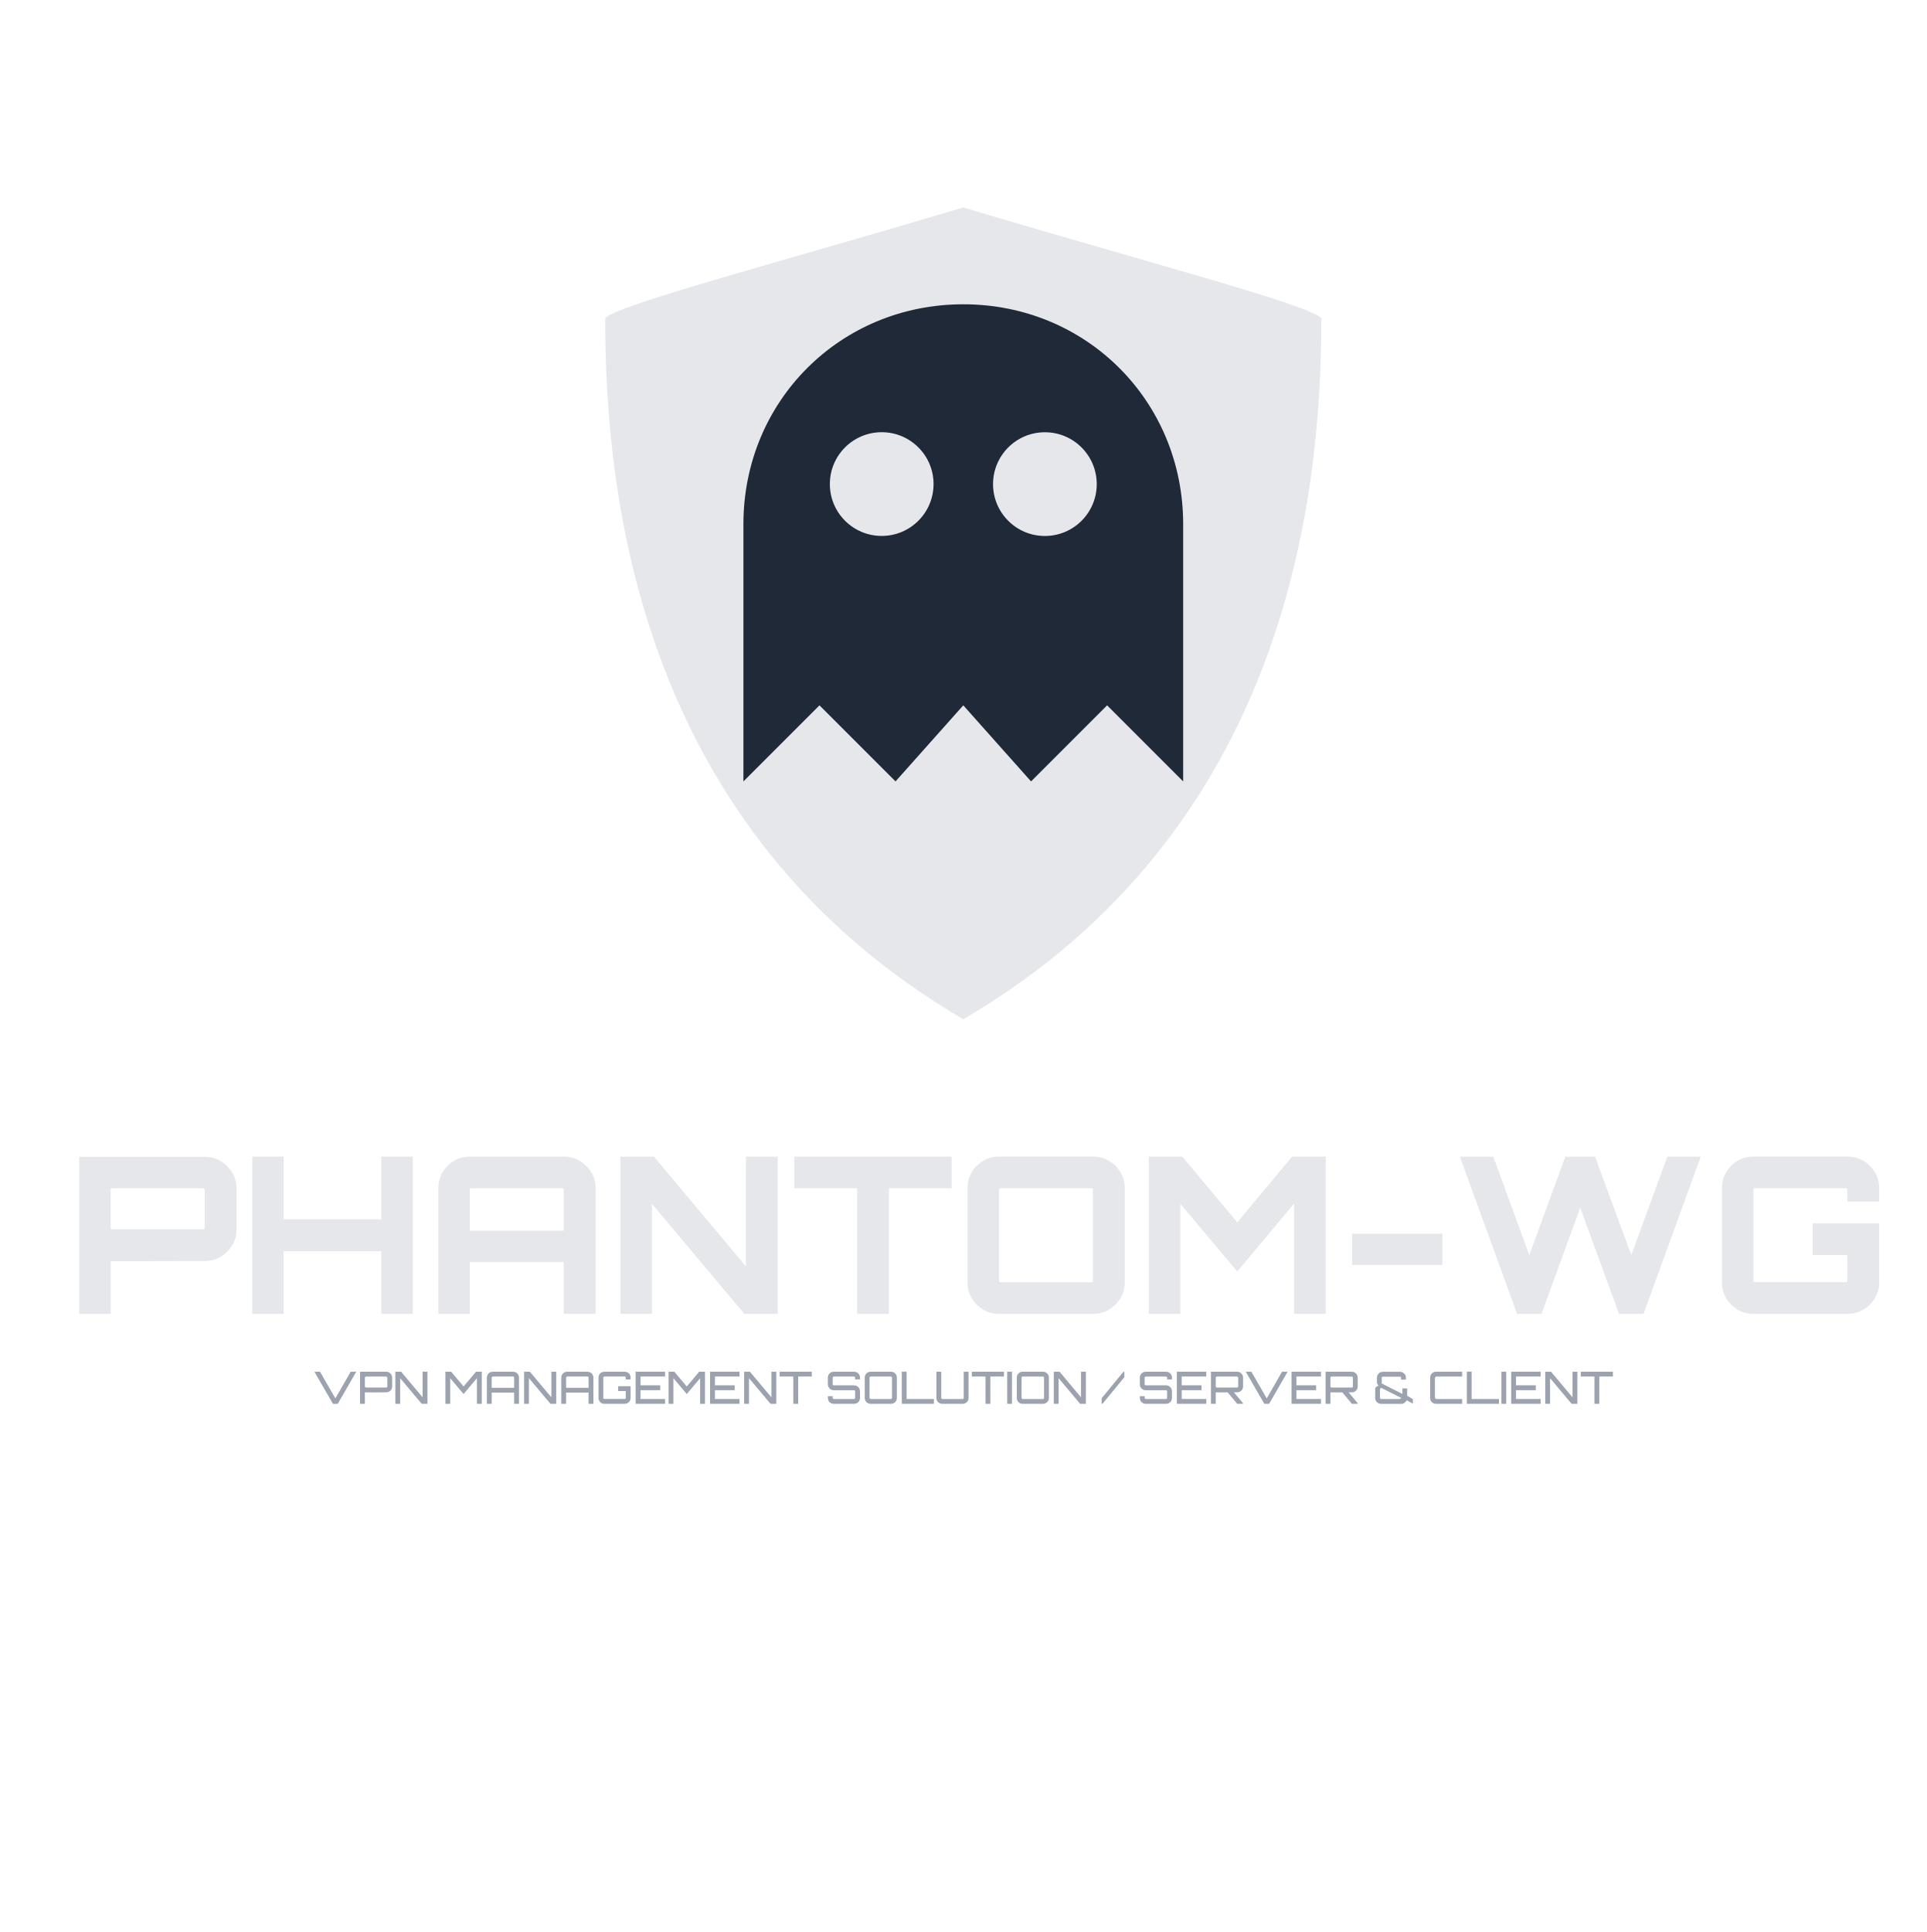
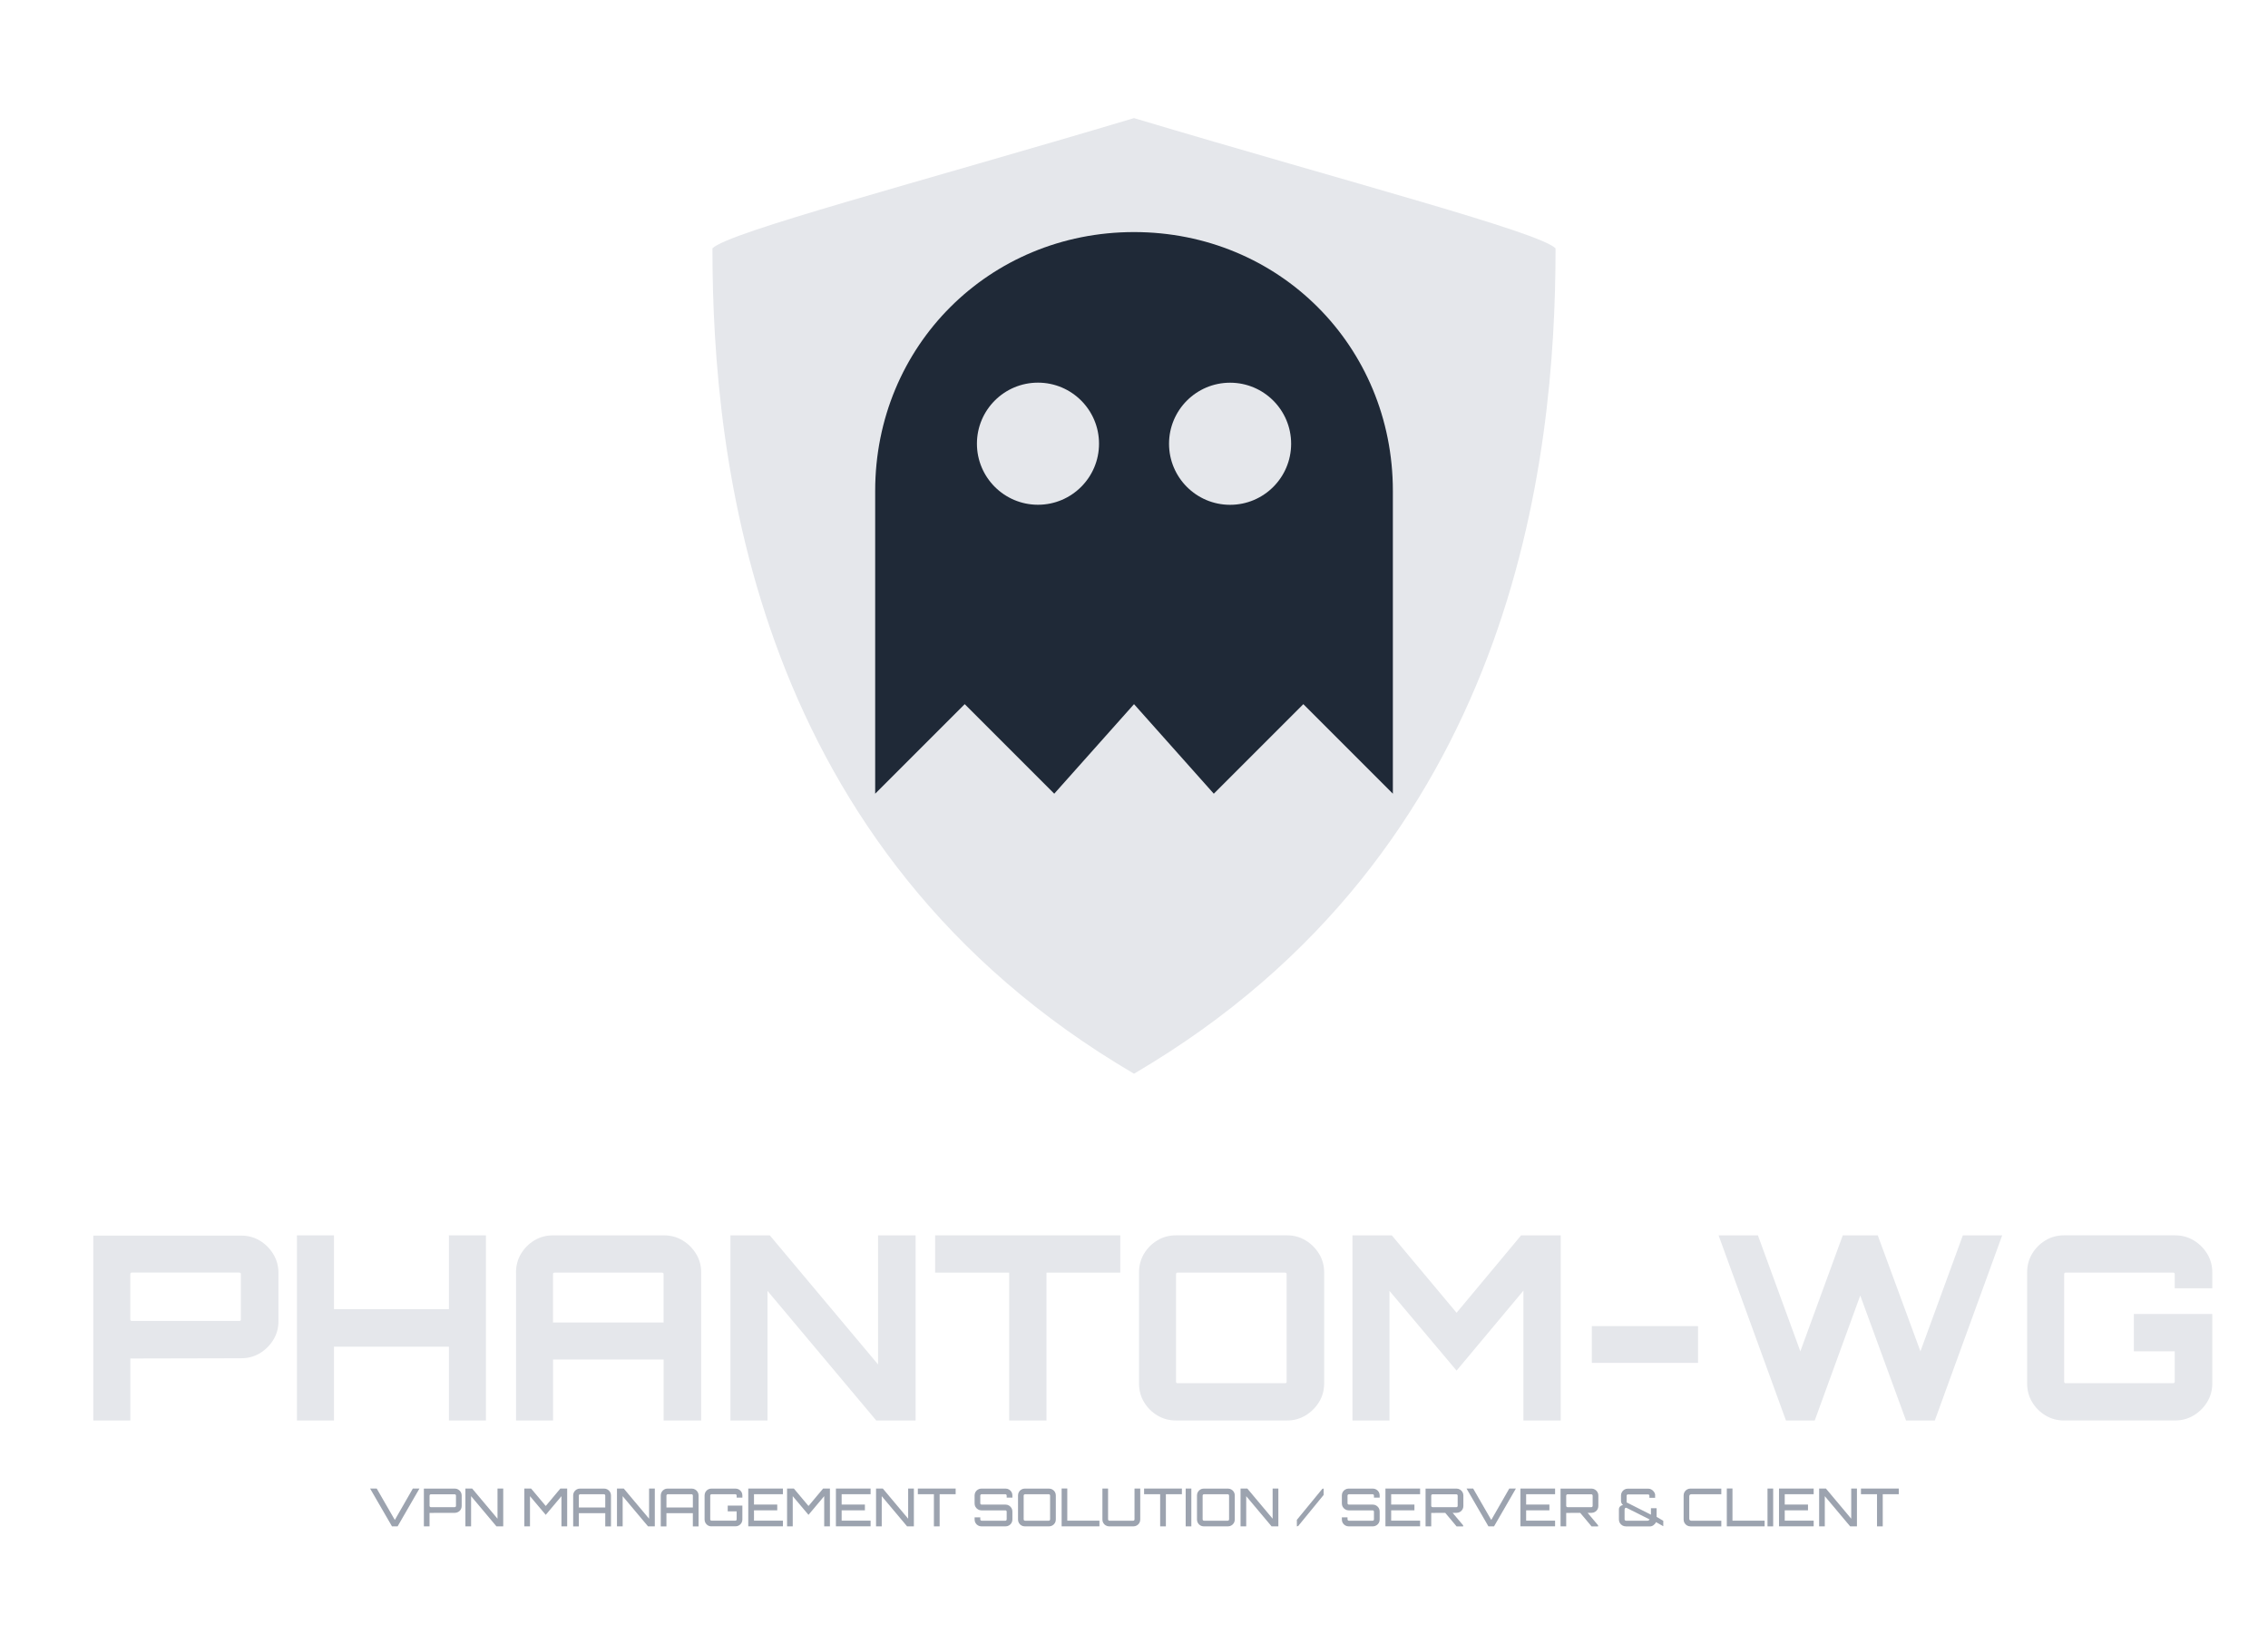
- <svg xmlns="http://www.w3.org/2000/svg" id="Phantom_Master_Vertical_Logo" data-name="Phantom Master Vertical Logo" viewBox="0 0 1097.1 1100" class="phantom-logo">
+ <svg xmlns="http://www.w3.org/2000/svg" id="Phantom_Master_Vertical_Logo" data-name="Phantom Master Vertical Logo" viewBox="0 61 1097.1 795" class="phantom-logo">
  <defs>
    <style>
      .shield { fill: #E5E7EB;
      }

      .ghost { fill: #1F2937;
      }

      .eyes { fill: #E5E7EB;
      }

      .text { fill: #E5E7EB;
      }

      .slogan { fill: #9CA3AF;
      }
    </style>
  </defs>
  <g id="Symbol" class="phantom-symbol">
    <path id="Shield" class="shield" d="M548.55,118.13c-105.51,31.5-196.06,55.12-203.92,62.99,0,102.36,19.69,291.33,203.92,399.21,184.25-107.87,203.92-296.84,203.92-399.21-7.88-7.88-98.41-31.5-203.93-62.99h0Z" />
    <path id="Ghost" class="ghost" d="M548.55,173.25c-70.08,0-125.2,55.12-125.2,125.2v146.45l43.31-43.31,43.31,43.31,38.59-43.31,38.59,43.31,43.31-43.31,43.31,43.31v-146.45c0-70.08-55.12-125.2-125.2-125.2h0Z" />
    <circle id="Left_Eye" class="eyes" cx="502.1" cy="275.61" r="29.53" />
    <circle id="Right_Eye" class="eyes" cx="595.03" cy="275.64" r="29.53" />
  </g>
  <g id="Phantom_Text" class="text">
    <path d="M45.13,748.07v-89.43h71.52c3.32,0,6.32.81,9.02,2.43,2.69,1.62,4.87,3.79,6.53,6.53,1.66,2.74,2.49,5.72,2.49,8.96v23.63c0,3.23-.83,6.2-2.49,8.89-1.66,2.7-3.84,4.85-6.53,6.47-2.7,1.62-5.7,2.42-9.02,2.42l-53.61.12v29.98h-17.91ZM63.78,699.93h51.99c.25,0,.44-.06.56-.19.12-.12.19-.27.19-.44v-22.02c0-.25-.06-.44-.19-.56-.12-.12-.31-.19-.56-.19h-51.99c-.25,0-.44.06-.56.19s-.19.31-.19.56v22.02c0,.17.06.31.19.44s.31.19.56.19Z" />
    <path d="M143.64,748.07v-89.55h17.91v35.7h55.6v-35.7h17.91v89.55h-17.91v-35.7h-55.6v35.7h-17.91Z" />
    <path d="M249.61,676.43c0-3.32.81-6.32,2.43-9.02,1.62-2.69,3.77-4.85,6.47-6.47,2.69-1.62,5.7-2.42,9.02-2.42h53.61c3.32,0,6.32.81,9.02,2.42,2.69,1.62,4.87,3.77,6.53,6.47,1.66,2.7,2.49,5.7,2.49,9.02v71.64h-18.16v-29.48h-53.48v29.48h-17.91v-71.64ZM321,700.68v-23.38c0-.25-.06-.44-.19-.56s-.31-.19-.56-.19h-51.99c-.25,0-.44.06-.56.19-.12.12-.19.31-.19.56v23.38h53.48Z" />
    <path d="M353.34,748.07v-89.55h19.03l52.37,62.44v-62.44h18.16v89.55h-19.03l-52.61-62.69v62.69h-17.91Z" />
    <path d="M488.17,748.07v-71.52h-35.82v-18.04h89.56v18.04h-35.7v71.52h-18.04Z" />
    <path d="M568.89,748.07c-3.32,0-6.32-.81-9.02-2.43-2.7-1.62-4.85-3.77-6.47-6.47-1.62-2.69-2.42-5.7-2.42-9.02v-53.73c0-3.32.81-6.32,2.42-9.02,1.62-2.69,3.77-4.85,6.47-6.47,2.69-1.62,5.7-2.42,9.02-2.42h53.73c3.23,0,6.2.81,8.89,2.42,2.69,1.62,4.87,3.77,6.53,6.47,1.66,2.7,2.49,5.7,2.49,9.02v53.73c0,3.32-.83,6.32-2.49,9.02-1.66,2.7-3.84,4.85-6.53,6.47-2.7,1.62-5.66,2.43-8.89,2.43h-53.73ZM569.64,730.04h51.99c.25,0,.44-.06.56-.19s.19-.31.19-.56v-51.99c0-.25-.06-.44-.19-.56-.12-.12-.31-.19-.56-.19h-51.99c-.25,0-.44.06-.56.19-.12.12-.19.31-.19.56v51.99c0,.25.06.43.19.56s.31.19.56.19Z" />
    <path d="M654.22,748.07v-89.55h19.03l31.34,37.44,31.22-37.44h19.16v89.55h-18.04v-62.81l-32.34,38.68-32.46-38.56v62.69h-17.91Z" />
    <path d="M770.02,720.21v-17.79h51.37v17.79h-51.37Z" />
    <path d="M863.92,748.07l-32.59-89.55h19.03l20.52,56.1,20.52-56.1h16.92l20.65,56.1,20.52-56.1h19.03l-32.59,89.55h-13.93l-22.14-60.45-22.02,60.45h-13.93Z" />
    <path d="M998.5,748.07c-3.32,0-6.32-.81-9.02-2.43-2.7-1.62-4.85-3.77-6.47-6.47-1.62-2.69-2.42-5.7-2.42-9.02v-53.73c0-3.32.81-6.32,2.42-9.02,1.62-2.69,3.77-4.85,6.47-6.47,2.69-1.62,5.7-2.42,9.02-2.42h53.61c3.32,0,6.32.81,9.02,2.42,2.69,1.62,4.87,3.77,6.53,6.47,1.66,2.7,2.49,5.7,2.49,9.02v7.71h-18.16v-6.84c0-.25-.06-.44-.19-.56-.12-.12-.31-.19-.56-.19h-51.99c-.25,0-.44.06-.56.19-.12.12-.19.31-.19.56v51.99c0,.25.06.43.19.56.12.12.31.19.56.19h51.99c.25,0,.44-.06.56-.19s.19-.31.19-.56v-14.68h-19.78v-18.04h37.94v33.58c0,3.32-.83,6.32-2.49,9.02-1.66,2.7-3.84,4.85-6.53,6.47-2.7,1.62-5.7,2.43-9.02,2.43h-53.61Z" />
  </g>
  <g id="Slogan" class="slogan">
    <path d="M189.62,799.28l-10.59-18.29h3.2l8.76,15.19,8.71-15.19h3.2l-10.57,18.29h-2.72Z" />
    <path d="M205.04,799.28v-18.27h14.96c.61,0,1.17.15,1.68.46.51.3.91.71,1.21,1.21.3.5.44,1.05.44,1.64v5.13c0,.61-.15,1.16-.44,1.66-.3.5-.7.9-1.21,1.19-.51.3-1.07.44-1.68.44l-12.22.03v6.5h-2.74ZM208.42,789.99h11.51c.19,0,.34-.06.46-.18.12-.12.18-.26.18-.43v-4.98c0-.17-.06-.32-.18-.44-.12-.13-.27-.19-.46-.19h-11.51c-.17,0-.32.06-.44.19-.13.13-.19.28-.19.44v4.98c0,.17.06.31.19.43s.27.18.44.18Z" />
    <path d="M225.13,799.28v-18.29h3.28l12.25,14.58v-14.58h2.77v18.29h-3.28l-12.27-14.61v14.61h-2.74Z" />
    <path d="M253.63,799.28v-18.29h3.28l7.09,8.43,7.06-8.43h3.3v18.29h-2.77v-14.61l-7.6,9.04-7.62-9.04v14.61h-2.74Z" />
    <path d="M277.26,784.3c0-.61.15-1.16.44-1.66.3-.5.69-.9,1.19-1.19.5-.3,1.05-.44,1.66-.44h11.66c.61,0,1.17.15,1.68.44.51.3.91.69,1.21,1.19.3.5.45,1.05.45,1.66v14.99h-2.77v-6.4h-12.78v6.4h-2.74v-14.99ZM292.78,790.14v-5.77c0-.17-.06-.32-.18-.44-.12-.13-.27-.19-.46-.19h-11.51c-.17,0-.32.06-.44.19-.13.13-.19.28-.19.44v5.77h12.78Z" />
    <path d="M298.45,799.28v-18.29h3.28l12.25,14.58v-14.58h2.77v18.29h-3.28l-12.27-14.61v14.61h-2.74Z" />
    <path d="M319.63,784.3c0-.61.15-1.16.44-1.66.3-.5.69-.9,1.19-1.19.5-.3,1.05-.44,1.66-.44h11.66c.61,0,1.17.15,1.68.44.51.3.91.69,1.21,1.19.3.5.45,1.05.45,1.66v14.99h-2.77v-6.4h-12.78v6.4h-2.74v-14.99ZM335.16,790.14v-5.77c0-.17-.06-.32-.18-.44-.12-.13-.27-.19-.46-.19h-11.51c-.17,0-.32.06-.44.19-.13.13-.19.28-.19.44v5.77h12.78Z" />
    <path d="M344.12,799.28c-.61,0-1.17-.15-1.66-.44-.5-.3-.9-.69-1.19-1.19-.3-.5-.44-1.05-.44-1.66v-11.69c0-.61.15-1.16.44-1.66.3-.5.69-.9,1.19-1.19.5-.3,1.05-.44,1.66-.44h11.66c.61,0,1.17.15,1.68.44.51.3.91.69,1.21,1.19.3.5.44,1.05.44,1.66v1.09h-2.77v-1.02c0-.17-.06-.32-.18-.44-.12-.13-.27-.19-.46-.19h-11.51c-.17,0-.32.06-.44.19-.13.13-.19.28-.19.44v11.53c0,.17.06.32.19.44s.27.19.44.19h11.51c.19,0,.34-.06.46-.19.12-.13.18-.27.18-.44v-3.89h-4.32v-2.77h7.09v6.73c0,.61-.15,1.17-.44,1.66-.3.5-.7.9-1.21,1.19-.51.3-1.07.44-1.68.44h-11.66Z" />
    <path d="M361.96,799.28v-18.29h16.77v2.74h-14v5h11.25v2.79h-11.25v5h14v2.74h-16.77Z" />
    <path d="M380.73,799.28v-18.29h3.28l7.09,8.43,7.06-8.43h3.3v18.29h-2.77v-14.61l-7.6,9.04-7.62-9.04v14.61h-2.74Z" />
    <path d="M404.36,799.28v-18.29h16.77v2.74h-14v5h11.25v2.79h-11.25v5h14v2.74h-16.77Z" />
    <path d="M423.77,799.28v-18.29h3.28l12.25,14.58v-14.58h2.77v18.29h-3.28l-12.27-14.61v14.61h-2.74Z" />
    <path d="M451.76,799.28v-15.55h-7.77v-2.74h18.29v2.74h-7.75v15.55h-2.77Z" />
    <path d="M474.75,799.28c-.59,0-1.14-.15-1.65-.44s-.91-.69-1.21-1.19c-.3-.5-.44-1.05-.44-1.66v-1.07h2.74v.99c0,.17.06.32.19.44s.27.19.44.19h11.53c.17,0,.31-.06.43-.19.12-.13.18-.27.18-.44v-3.76c0-.19-.06-.33-.18-.44-.12-.11-.26-.17-.43-.17h-11.61c-.59,0-1.14-.15-1.65-.46-.51-.3-.91-.71-1.21-1.21s-.44-1.05-.44-1.66v-3.91c0-.61.15-1.16.44-1.66s.7-.9,1.21-1.19c.51-.3,1.06-.44,1.65-.44h11.69c.59,0,1.14.15,1.65.44.51.3.91.69,1.21,1.19.3.5.44,1.05.44,1.66v1.07h-2.77v-.99c0-.17-.06-.32-.18-.44-.12-.13-.26-.19-.43-.19h-11.53c-.17,0-.32.06-.44.19-.13.13-.19.28-.19.44v3.76c0,.19.06.33.19.44s.27.17.44.17h11.61c.59,0,1.14.15,1.65.46.51.31.91.71,1.21,1.21.3.5.44,1.05.44,1.66v3.91c0,.61-.15,1.17-.44,1.66-.3.5-.7.9-1.21,1.19s-1.06.44-1.65.44h-11.69Z" />
    <path d="M495.74,799.28c-.61,0-1.17-.15-1.66-.44-.5-.3-.9-.69-1.19-1.19-.3-.5-.44-1.05-.44-1.66v-11.69c0-.61.15-1.16.44-1.66s.69-.9,1.19-1.19c.5-.3,1.05-.44,1.66-.44h11.69c.59,0,1.14.15,1.65.44.51.3.91.69,1.21,1.19.3.5.44,1.05.44,1.66v11.69c0,.61-.15,1.17-.44,1.66-.3.5-.7.9-1.21,1.19s-1.06.44-1.65.44h-11.69ZM495.81,796.54h11.51c.19,0,.34-.06.46-.19.12-.13.18-.27.18-.44v-11.53c0-.17-.06-.32-.18-.44-.12-.13-.27-.19-.46-.19h-11.51c-.17,0-.32.06-.44.19-.13.13-.19.28-.19.44v11.53c0,.17.06.32.19.44s.27.19.44.19Z" />
    <path d="M513.54,799.28v-18.32h2.74v15.57h15.55v2.74h-18.29Z" />
    <path d="M534.9,798.84c-.5-.3-.9-.69-1.19-1.19-.3-.5-.44-1.05-.44-1.66v-14.99h2.74v14.91c0,.17.06.32.19.44s.28.19.45.19h11.51c.19,0,.34-.06.46-.19s.18-.27.18-.44v-14.91h2.77v14.99c0,.61-.15,1.17-.44,1.66-.3.5-.7.9-1.21,1.19s-1.06.44-1.65.44h-11.69c-.61,0-1.17-.15-1.66-.44Z" />
    <path d="M561.2,799.28v-15.55h-7.77v-2.74h18.29v2.74h-7.75v15.55h-2.77Z" />
    <path d="M573.55,799.28v-18.29h2.74v18.29h-2.74Z" />
    <path d="M582.31,799.28c-.61,0-1.17-.15-1.66-.44-.5-.3-.9-.69-1.19-1.19-.3-.5-.44-1.05-.44-1.66v-11.69c0-.61.15-1.16.44-1.66.3-.5.69-.9,1.19-1.19.5-.3,1.05-.44,1.66-.44h11.69c.59,0,1.14.15,1.65.44.51.3.91.69,1.21,1.19.3.5.44,1.05.44,1.66v11.69c0,.61-.15,1.17-.44,1.66-.3.5-.7.9-1.21,1.19s-1.06.44-1.65.44h-11.69ZM582.39,796.54h11.51c.19,0,.34-.06.46-.19s.18-.27.18-.44v-11.53c0-.17-.06-.32-.18-.44-.12-.13-.27-.19-.46-.19h-11.51c-.17,0-.32.06-.45.19-.13.13-.19.28-.19.44v11.53c0,.17.06.32.19.44s.28.19.45.19Z" />
    <path d="M600.09,799.28v-18.29h3.28l12.24,14.58v-14.58h2.77v18.29h-3.28l-12.27-14.61v14.61h-2.74Z" />
    <path d="M627.33,799.28v-3.15l12.32-15.01.63-.13v3.1l-12.32,15.04-.63.15Z" />
    <path d="M652.4,799.28c-.59,0-1.14-.15-1.65-.44-.51-.3-.91-.69-1.21-1.19-.3-.5-.44-1.05-.44-1.66v-1.07h2.74v.99c0,.17.06.32.19.44s.28.19.45.19h11.53c.17,0,.31-.06.43-.19s.18-.27.18-.44v-3.76c0-.19-.06-.33-.18-.44s-.26-.17-.43-.17h-11.61c-.59,0-1.14-.15-1.65-.46-.51-.3-.91-.71-1.21-1.21-.3-.5-.44-1.05-.44-1.66v-3.91c0-.61.15-1.16.44-1.66.3-.5.7-.9,1.21-1.19.51-.3,1.06-.44,1.65-.44h11.69c.59,0,1.14.15,1.65.44.51.3.91.69,1.21,1.19.3.5.44,1.05.44,1.66v1.07h-2.77v-.99c0-.17-.06-.32-.18-.44-.12-.13-.26-.19-.43-.19h-11.53c-.17,0-.32.06-.45.19-.13.13-.19.28-.19.44v3.76c0,.19.06.33.19.44s.28.17.45.17h11.61c.59,0,1.14.15,1.65.46.51.31.91.71,1.21,1.21.3.5.44,1.05.44,1.66v3.91c0,.61-.15,1.17-.44,1.66-.3.5-.7.9-1.21,1.19s-1.06.44-1.65.44h-11.69Z" />
    <path d="M670.18,799.28v-18.29h16.77v2.74h-14v5h11.25v2.79h-11.25v5h14v2.74h-16.77Z" />
    <path d="M689.59,799.28v-18.27h14.96c.61,0,1.17.15,1.68.46s.91.71,1.21,1.21c.3.5.44,1.05.44,1.64v5.13c0,.61-.15,1.16-.44,1.66-.3.5-.7.9-1.21,1.19-.51.3-1.07.44-1.68.44l-12.22.03v6.5h-2.74ZM692.97,789.99h11.51c.19,0,.34-.06.46-.18s.18-.26.18-.43v-4.98c0-.17-.06-.32-.18-.44-.12-.13-.27-.19-.46-.19h-11.51c-.17,0-.32.06-.45.19-.13.13-.19.28-.19.44v4.98c0,.17.06.31.19.43s.28.18.45.18ZM704.58,799.28l-5.72-6.83h3.58l5.33,6.33v.51h-3.2Z" />
    <path d="M720,799.28l-10.59-18.29h3.2l8.76,15.19,8.71-15.19h3.2l-10.57,18.29h-2.72Z" />
    <path d="M735.47,799.28v-18.29h16.77v2.74h-14v5h11.25v2.79h-11.25v5h14v2.74h-16.77Z" />
    <path d="M754.88,799.28v-18.27h14.96c.61,0,1.17.15,1.68.46s.91.71,1.21,1.21c.3.5.44,1.05.44,1.64v5.13c0,.61-.15,1.16-.44,1.66-.3.5-.7.9-1.21,1.19-.51.3-1.07.44-1.68.44l-12.22.03v6.5h-2.74ZM758.26,789.99h11.51c.19,0,.34-.06.46-.18s.18-.26.18-.43v-4.98c0-.17-.06-.32-.18-.44-.12-.13-.27-.19-.46-.19h-11.51c-.17,0-.32.06-.45.19-.13.13-.19.28-.19.44v4.98c0,.17.06.31.19.43s.28.18.45.18ZM769.87,799.28l-5.72-6.83h3.58l5.33,6.33v.51h-3.2Z" />
    <path d="M786.43,799.28c-.59,0-1.14-.15-1.64-.44-.5-.3-.9-.69-1.21-1.19-.3-.5-.46-1.05-.46-1.66v-5.18c0-.37.18-.75.53-1.13.36-.38.85-.61,1.47-.7-.66-.56-.99-1.24-.99-2.03v-2.62c0-.61.15-1.16.45-1.66.3-.5.69-.9,1.19-1.19.5-.3,1.05-.44,1.66-.44h9.88c.52,0,1.02.13,1.47.38.46.25.85.59,1.18,1s.55.87.67,1.36v1.7h-2.77v-1.04c0-.17-.06-.31-.18-.43s-.27-.18-.46-.18h-9.76c-.17,0-.31.06-.43.18-.12.12-.18.26-.18.43v3.25l11.76,5.94v-3.12h2.74v4.17l3.23,1.91v2.62l-3.51-1.98c-.3.63-.73,1.13-1.27,1.51-.54.38-1.12.57-1.73.57h-11.69ZM786.51,796.54h10.49c.17,0,.35-.05.53-.17.19-.11.35-.25.48-.42l-11.13-5.59-.38-.08c-.17,0-.32.08-.45.25-.13.17-.19.44-.19.81v4.55c0,.17.06.32.19.44s.28.19.45.19Z" />
    <path d="M817.71,799.28c-.61,0-1.17-.15-1.66-.44-.5-.3-.9-.69-1.19-1.19-.3-.5-.44-1.05-.44-1.66v-11.69c0-.61.15-1.16.44-1.66.3-.5.69-.9,1.19-1.19.5-.3,1.05-.44,1.66-.44h14.94v2.74h-14.56c-.27,0-.5.09-.67.27s-.27.4-.27.67v10.92c0,.27.09.5.27.67.18.18.4.27.67.27h14.56v2.74h-14.94Z" />
    <path d="M835.31,799.28v-18.32h2.74v15.57h15.55v2.74h-18.29Z" />
    <path d="M855,799.28v-18.29h2.74v18.29h-2.74Z" />
    <path d="M860.56,799.28v-18.29h16.77v2.74h-14v5h11.25v2.79h-11.25v5h14v2.74h-16.77Z" />
    <path d="M879.97,799.28v-18.29h3.28l12.24,14.58v-14.58h2.77v18.29h-3.28l-12.27-14.61v14.61h-2.74Z" />
    <path d="M907.97,799.28v-15.55h-7.77v-2.74h18.29v2.74h-7.75v15.55h-2.77Z" />
  </g>
</svg>
